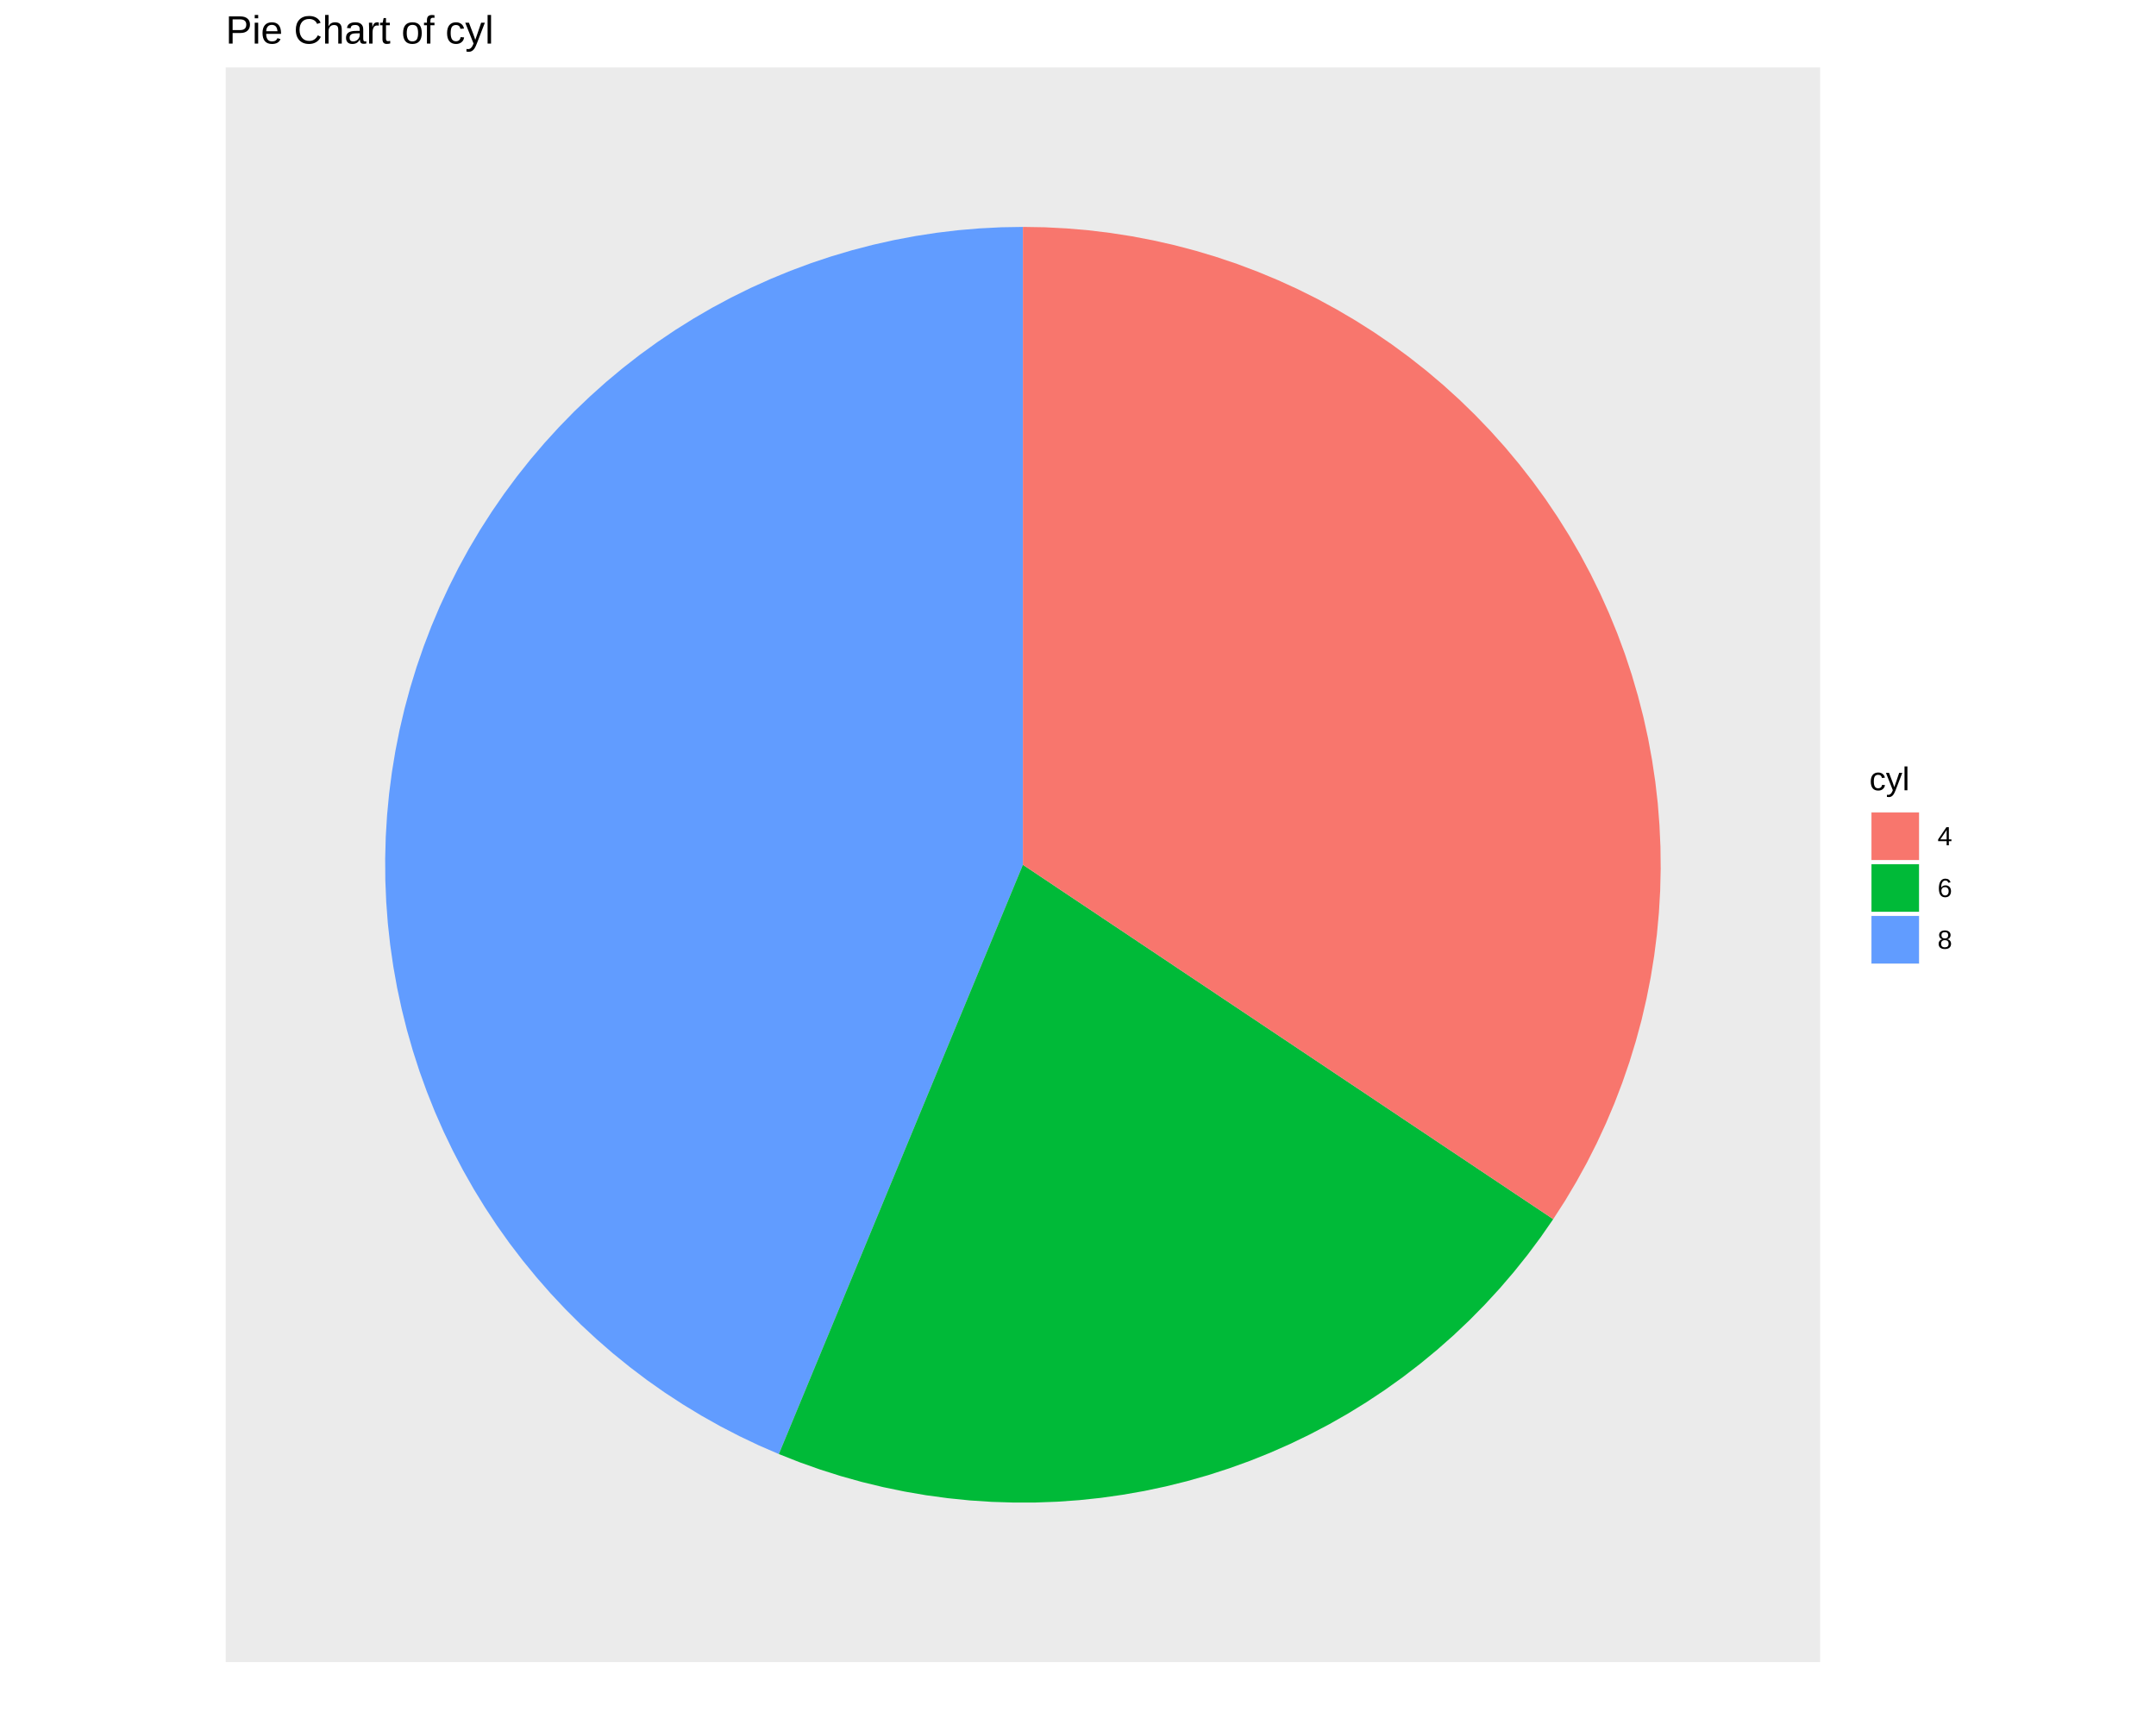
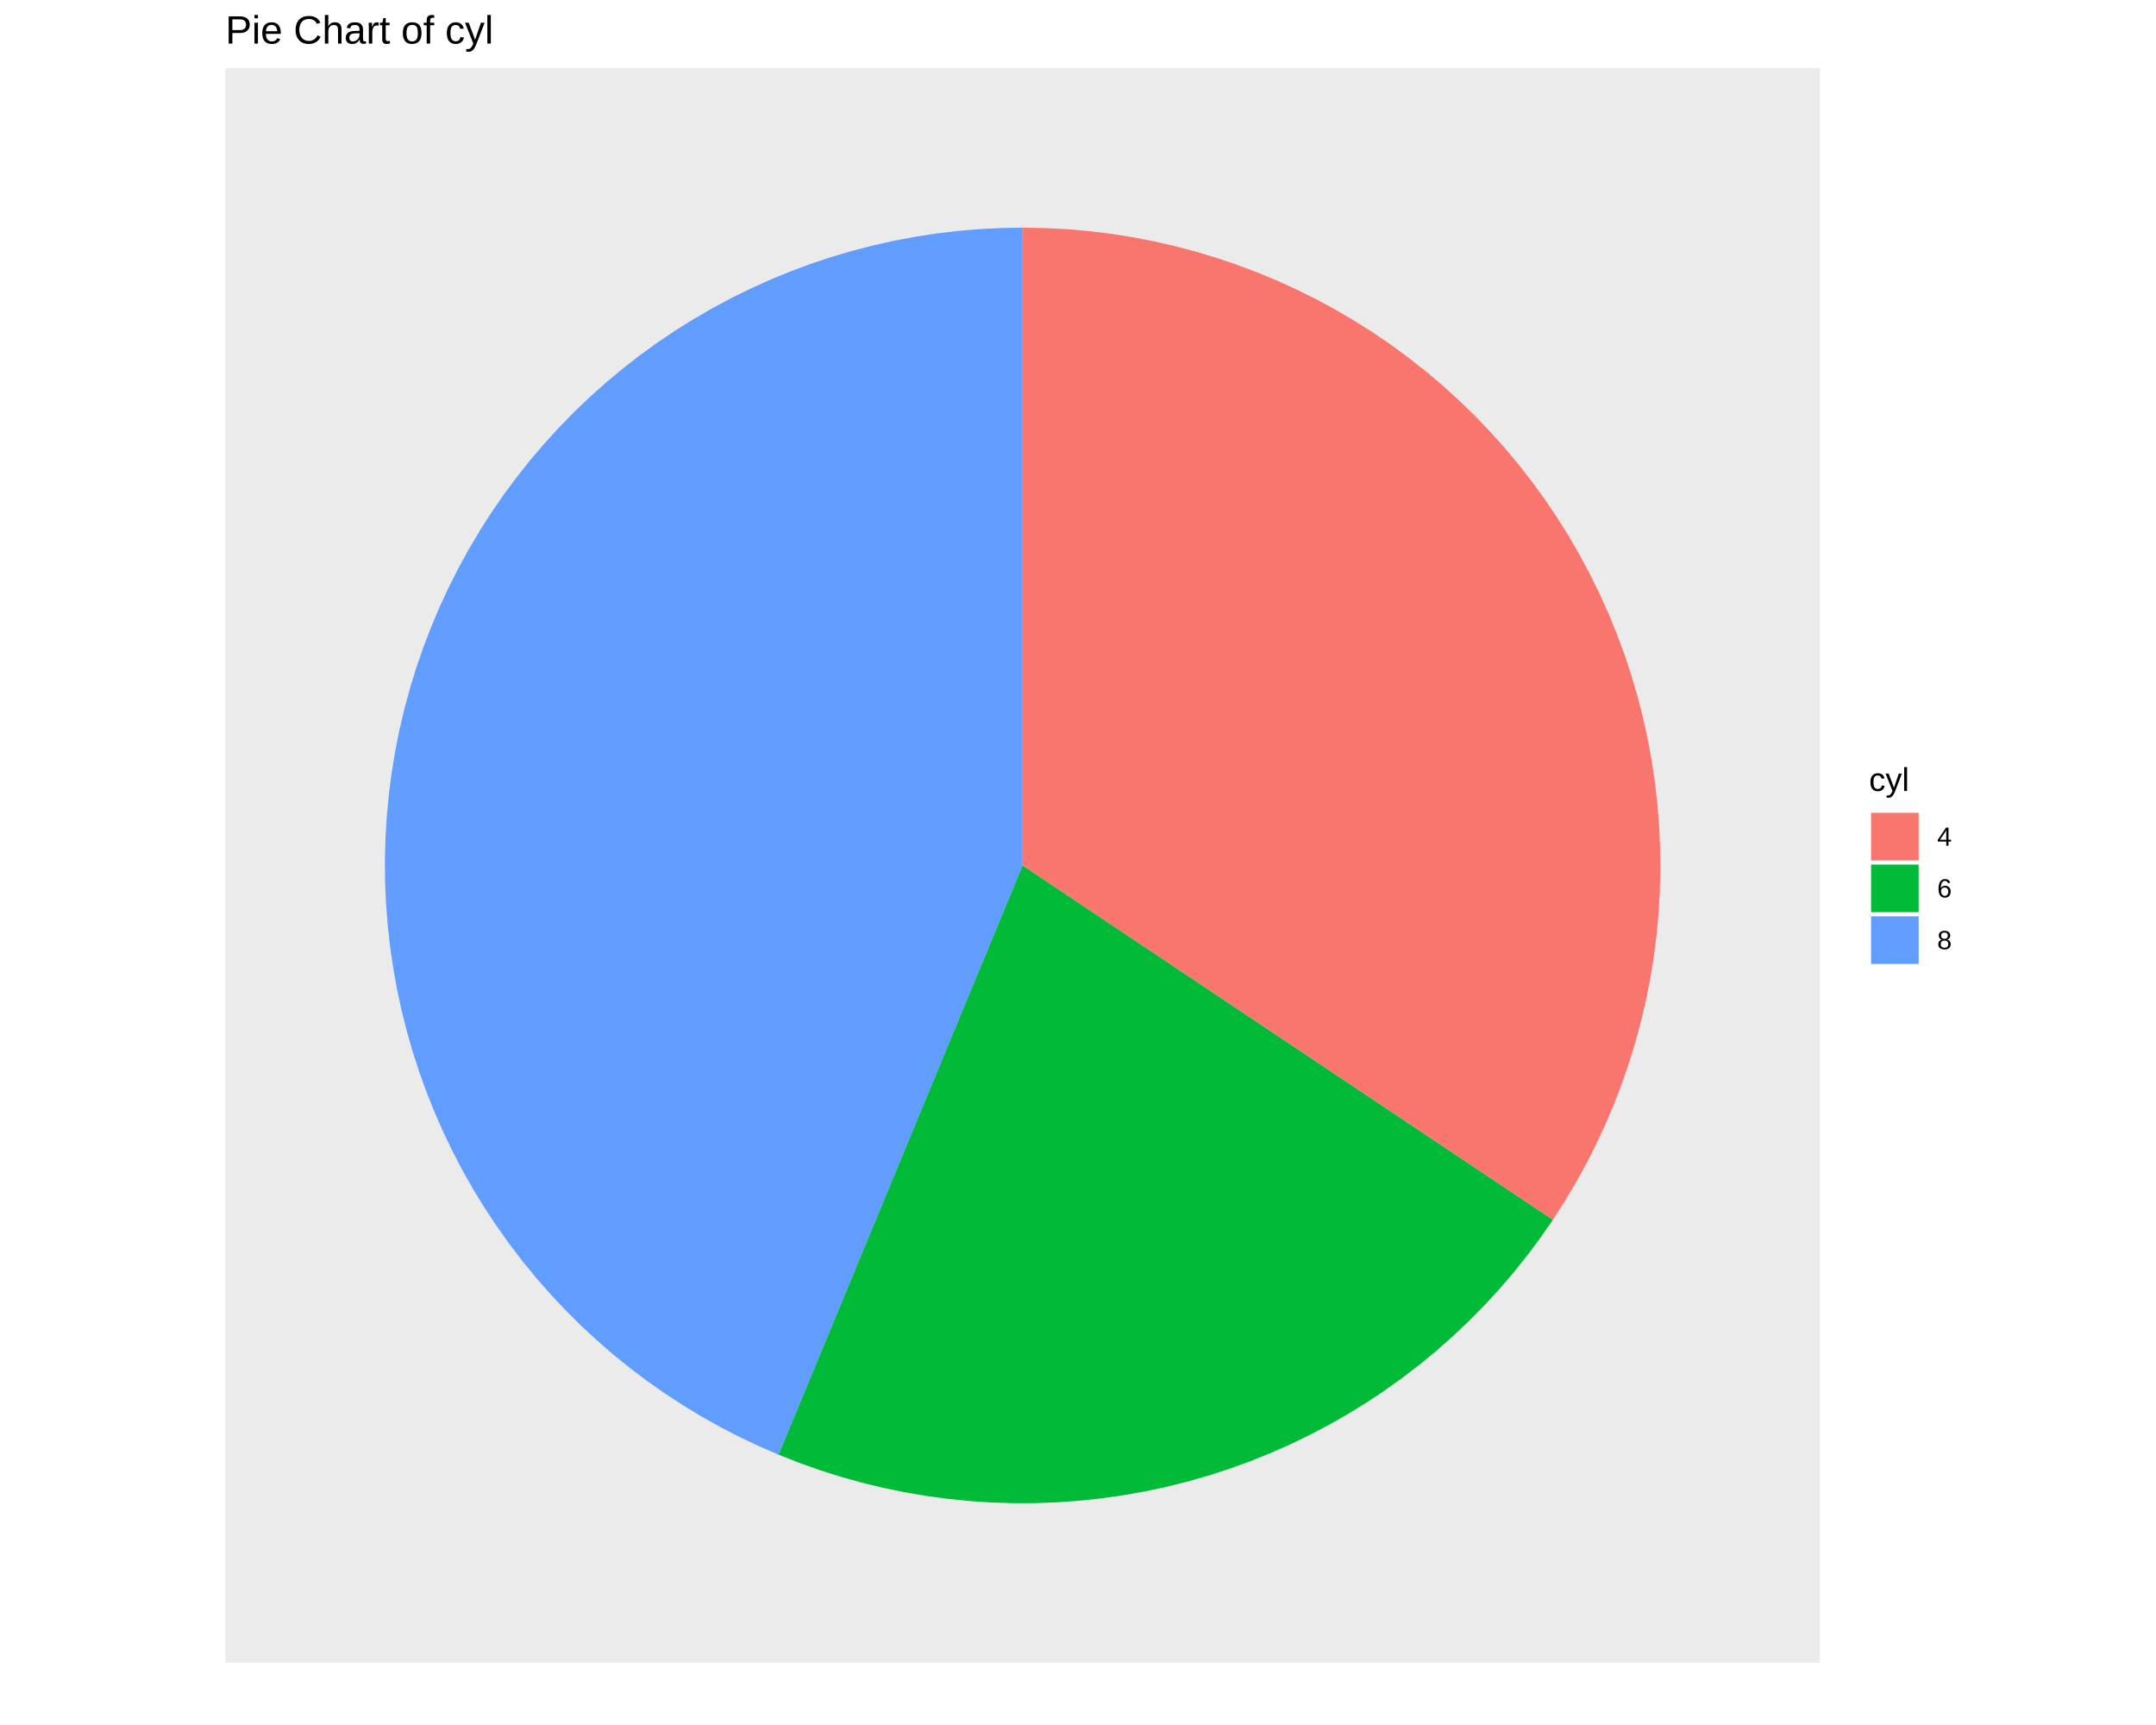
<svg xmlns="http://www.w3.org/2000/svg" viewBox="0 0 720.00 576.00">
  <defs>
    <style type="text/css">
    line, polyline, polygon, path, rect, circle {
      fill: none;
      stroke: #000000;
      stroke-linecap: round;
      stroke-linejoin: round;
      stroke-miterlimit: 10.00;
    }
  </style>
  </defs>
  <rect width="100%" height="100%" style="stroke: none; fill: #FFFFFF;" />
  <defs>
-     <clipPath id="cpNTcuMTF8NjYyLjg5fDU3Ni4wMHwwLjAw">
-       <rect x="57.11" y="0.00" width="605.79" height="576.00" />
+     <clipPath id="cpNTcuMjN8NjYyLjc3fDU3Ni4wMHwwLjAw">
+       <rect x="57.23" y="0.00" width="605.54" height="576.00" />
    </clipPath>
  </defs>
-   <rect x="57.11" y="0.00" width="605.79" height="576.00" style="stroke-width: 1.07; stroke: #FFFFFF; fill: #FFFFFF;" clip-path="url(#cpNTcuMTF8NjYyLjg5fDU3Ni4wMHwwLjAw)" />
+   <rect x="57.23" y="0.00" width="605.54" height="576.00" style="stroke-width: 1.07; stroke: #FFFFFF; fill: #FFFFFF;" clip-path="url(#cpNTcuMjN8NjYyLjc3fDU3Ni4wMHwwLjAw)" />
  <defs>
    <clipPath id="cpMC4wMHw3MjAuMDB8NTc2LjAwfDAuMDA=">
      <rect x="0.00" y="0.00" width="720.00" height="576.00" />
    </clipPath>
  </defs>
  <defs>
-     <clipPath id="cpNzUuMzd8NjA3Ljg1fDU1NC45OXwyMi41Mg==">
-       <rect x="75.37" y="22.52" width="532.47" height="532.47" />
+     <clipPath id="cpNzUuMjl8NjA3LjcyfDU1NS4yMHwyMi43Nw==">
+       <rect x="75.29" y="22.77" width="532.43" height="532.43" />
    </clipPath>
  </defs>
-   <rect x="75.37" y="22.52" width="532.47" height="532.47" style="stroke-width: 1.07; stroke: none; fill: #EBEBEB;" clip-path="url(#cpNzUuMzd8NjA3Ljg1fDU1NC45OXwyMi41Mg==)" />
-   <polygon points="341.61,288.76 341.61,281.41 341.61,274.07 341.61,266.72 341.61,259.38 341.61,252.04 341.61,244.69 341.61,237.35 341.61,230.00 341.61,222.66 341.61,215.31 341.61,207.97 341.61,200.62 341.61,193.28 341.61,185.94 341.61,178.59 341.61,171.25 341.61,163.90 341.61,156.56 341.61,149.21 341.61,141.87 341.61,134.52 341.61,127.18 341.61,119.84 341.61,112.49 341.61,105.15 341.61,97.80 341.61,90.46 341.61,83.11 341.61,75.77 334.38,75.89 327.16,76.26 319.96,76.87 312.79,77.73 305.64,78.83 298.54,80.17 291.49,81.75 284.49,83.57 277.56,85.63 270.71,87.92 263.93,90.44 257.25,93.19 250.66,96.16 244.18,99.36 237.81,102.77 231.56,106.40 225.43,110.24 219.44,114.29 213.59,118.53 207.89,122.97 202.34,127.61 196.96,132.43 191.74,137.42 186.69,142.60 181.82,147.94 177.13,153.44 172.63,159.10 168.33,164.91 164.23,170.86 160.33,176.94 156.64,183.16 153.16,189.50 149.91,195.95 146.87,202.50 144.05,209.16 141.47,215.91 139.11,222.74 136.99,229.65 135.10,236.63 133.45,243.67 132.04,250.76 130.87,257.89 129.94,265.06 129.26,272.25 128.82,279.47 128.63,286.69 128.68,293.92 128.98,301.14 129.52,308.35 130.31,315.53 131.34,322.69 132.61,329.80 134.13,336.87 135.88,343.88 137.87,350.83 140.09,357.71 142.55,364.51 145.23,371.22 148.14,377.83 151.28,384.35 154.63,390.75 158.20,397.04 161.98,403.20 165.96,409.23 170.15,415.12 174.54,420.86 179.12,426.45 183.88,431.89 188.83,437.16 193.95,442.26 199.25,447.18 204.70,451.92 210.32,456.47 216.08,460.83 221.99,464.99 228.04,468.94 234.22,472.69 240.52,476.23 246.94,479.55 253.47,482.66 260.10,485.53 262.91,478.75 265.72,471.96 268.53,465.18 271.34,458.39 274.15,451.61 276.97,444.82 279.78,438.04 282.59,431.25 285.40,424.47 288.21,417.68 291.02,410.89 293.83,404.11 296.64,397.32 299.45,390.54 302.26,383.75 305.07,376.97 307.88,370.18 310.69,363.40 313.50,356.61 316.31,349.83 319.12,343.04 321.94,336.26 324.75,329.47 327.56,322.68 330.37,315.90 333.18,309.11 335.99,302.33 338.80,295.54 341.61,288.76 341.61,288.76 " style="stroke-width: 1.07; stroke: none; fill: #619CFF;" clip-path="url(#cpNzUuMzd8NjA3Ljg1fDU1NC45OXwyMi41Mg==)" />
-   <polygon points="341.61,288.76 338.80,295.54 335.99,302.33 333.18,309.11 330.37,315.90 327.56,322.68 324.75,329.47 321.94,336.26 319.12,343.04 316.31,349.83 313.50,356.61 310.69,363.40 307.88,370.18 305.07,376.97 302.26,383.75 299.45,390.54 296.64,397.32 293.83,404.11 291.02,410.89 288.21,417.68 285.40,424.47 282.59,431.25 279.78,438.04 276.97,444.82 274.15,451.61 271.34,458.39 268.53,465.18 265.72,471.96 262.91,478.75 260.10,485.53 266.91,488.22 273.81,490.67 280.78,492.88 287.83,494.85 294.94,496.57 302.11,498.05 309.32,499.29 316.58,500.27 323.86,501.01 331.16,501.49 338.47,501.72 345.79,501.71 353.10,501.44 360.40,500.92 367.68,500.15 374.93,499.12 382.14,497.86 389.30,496.34 396.40,494.58 403.44,492.58 410.40,490.33 417.29,487.85 424.08,485.13 430.78,482.18 437.37,479.00 443.85,475.60 450.21,471.98 456.44,468.14 462.53,464.09 468.49,459.83 474.29,455.37 479.93,450.72 485.42,445.87 490.73,440.84 495.87,435.62 500.82,430.24 505.59,424.68 510.16,418.97 514.53,413.10 518.70,407.09 512.60,403.01 506.49,398.93 500.38,394.85 494.28,390.77 488.17,386.69 482.06,382.61 475.96,378.53 469.85,374.45 463.74,370.36 457.64,366.28 451.53,362.20 445.42,358.12 439.32,354.04 433.21,349.96 427.10,345.88 421.00,341.80 414.89,337.72 408.78,333.64 402.68,329.56 396.57,325.48 390.46,321.40 384.36,317.32 378.25,313.24 372.14,309.16 366.04,305.08 359.93,301.00 353.82,296.92 347.72,292.84 341.61,288.76 341.61,288.76 " style="stroke-width: 1.07; stroke: none; fill: #00BA38;" clip-path="url(#cpNzUuMzd8NjA3Ljg1fDU1NC45OXwyMi41Mg==)" />
-   <polygon points="341.61,288.76 347.72,292.84 353.82,296.92 359.93,301.00 366.04,305.08 372.14,309.16 378.25,313.24 384.36,317.32 390.46,321.40 396.57,325.48 402.68,329.56 408.78,333.64 414.89,337.72 421.00,341.80 427.10,345.88 433.21,349.96 439.32,354.04 445.42,358.12 451.53,362.20 457.64,366.28 463.74,370.36 469.85,374.45 475.96,378.53 482.06,382.61 488.17,386.69 494.28,390.77 500.38,394.85 506.49,398.93 512.60,403.01 518.70,407.09 522.66,400.95 526.39,394.68 529.92,388.28 533.22,381.77 536.29,375.15 539.14,368.42 541.75,361.60 544.13,354.70 546.27,347.72 548.18,340.67 549.83,333.56 551.25,326.40 552.41,319.19 553.33,311.95 554.00,304.67 554.42,297.39 554.59,290.09 554.51,282.78 554.18,275.49 553.61,268.21 552.78,260.96 551.70,253.74 550.38,246.55 548.81,239.42 546.99,232.35 544.94,225.34 542.65,218.41 540.12,211.56 537.35,204.80 534.36,198.14 531.14,191.59 527.70,185.15 524.04,178.83 520.16,172.64 516.08,166.59 511.79,160.68 507.30,154.93 502.62,149.33 497.74,143.89 492.68,138.62 487.45,133.53 482.04,128.62 476.47,123.90 470.74,119.38 464.86,115.05 458.83,110.93 452.67,107.02 446.37,103.32 439.96,99.83 433.42,96.57 426.78,93.54 420.04,90.74 413.21,88.16 406.29,85.83 399.30,83.73 392.23,81.87 385.11,80.26 377.94,78.89 370.73,77.77 363.48,76.89 356.20,76.27 348.91,75.89 341.61,75.77 341.61,83.11 341.61,90.46 341.61,97.80 341.61,105.15 341.61,112.49 341.61,119.84 341.61,127.18 341.61,134.52 341.61,141.87 341.61,149.21 341.61,156.56 341.61,163.90 341.61,171.25 341.61,178.59 341.61,185.94 341.61,193.28 341.61,200.62 341.61,207.97 341.61,215.31 341.61,222.66 341.61,230.00 341.61,237.35 341.61,244.69 341.61,252.04 341.61,259.38 341.61,266.72 341.61,274.07 341.61,281.41 341.61,288.76 341.61,288.76 " style="stroke-width: 1.07; stroke: none; fill: #F8766D;" clip-path="url(#cpNzUuMzd8NjA3Ljg1fDU1NC45OXwyMi41Mg==)" />
+   <rect x="75.29" y="22.77" width="532.43" height="532.43" style="stroke-width: 1.07; stroke: none; fill: #EBEBEB;" clip-path="url(#cpNzUuMjl8NjA3LjcyfDU1NS4yMHwyMi43Nw==)" />
+   <polygon points="341.51,288.98 341.51,281.64 341.51,274.30 341.51,266.95 341.51,259.61 341.51,252.27 341.51,244.92 341.51,237.58 341.51,230.23 341.51,222.89 341.51,215.55 341.51,208.20 341.51,200.86 341.51,193.51 341.51,186.17 341.51,178.83 341.51,171.48 341.51,164.14 341.51,156.80 341.51,149.45 341.51,142.11 341.51,134.76 341.51,127.42 341.51,120.08 341.51,112.73 341.51,105.39 341.51,98.05 341.51,90.70 341.51,83.36 341.51,76.01 334.28,76.14 327.06,76.50 319.86,77.12 312.69,77.97 305.54,79.07 298.44,80.41 291.39,82.00 284.39,83.81 277.47,85.87 270.61,88.16 263.84,90.68 257.15,93.43 250.57,96.41 244.09,99.60 237.72,103.02 231.47,106.65 225.34,110.48 219.35,114.53 213.50,118.77 207.80,123.22 202.25,127.85 196.87,132.67 191.65,137.66 186.60,142.84 181.73,148.18 177.04,153.68 172.55,159.34 168.25,165.14 164.14,171.09 160.25,177.18 156.56,183.39 153.08,189.73 149.82,196.18 146.78,202.74 143.97,209.40 141.38,216.14 139.02,222.98 136.90,229.88 135.01,236.86 133.36,243.90 131.95,250.99 130.79,258.12 129.86,265.29 129.18,272.48 128.74,279.69 128.55,286.92 128.60,294.15 128.90,301.37 129.44,308.57 130.23,315.76 131.26,322.91 132.53,330.03 134.04,337.09 135.79,344.11 137.78,351.05 140.01,357.93 142.46,364.73 145.15,371.44 148.06,378.05 151.19,384.57 154.54,390.97 158.11,397.25 161.89,403.41 165.88,409.44 170.06,415.33 174.45,421.08 179.03,426.67 183.79,432.10 188.74,437.37 193.86,442.47 199.16,447.39 204.61,452.13 210.23,456.68 215.99,461.04 221.90,465.20 227.95,469.15 234.13,472.90 240.43,476.44 246.85,479.76 253.38,482.86 260.01,485.74 262.82,478.96 265.63,472.17 268.44,465.39 271.25,458.60 274.06,451.82 276.87,445.03 279.68,438.25 282.49,431.47 285.30,424.68 288.11,417.90 290.92,411.11 293.73,404.33 296.54,397.54 299.35,390.76 302.16,383.97 304.97,377.19 307.78,370.40 310.59,363.62 313.40,356.83 316.21,350.05 319.02,343.26 321.84,336.48 324.65,329.69 327.46,322.91 330.27,316.12 333.08,309.34 335.89,302.55 338.70,295.77 341.51,288.98 341.51,288.98 " style="stroke-width: 1.07; stroke: none; fill: #619CFF;" clip-path="url(#cpNzUuMjl8NjA3LjcyfDU1NS4yMHwyMi43Nw==)" />
+   <polygon points="341.51,288.98 338.70,295.77 335.89,302.55 333.08,309.34 330.27,316.12 327.46,322.91 324.65,329.69 321.84,336.48 319.02,343.26 316.21,350.05 313.40,356.83 310.59,363.62 307.78,370.40 304.97,377.19 302.16,383.97 299.35,390.76 296.54,397.54 293.73,404.33 290.92,411.11 288.11,417.90 285.30,424.68 282.49,431.47 279.68,438.25 276.87,445.03 274.06,451.82 271.25,458.60 268.44,465.39 265.63,472.17 262.82,478.96 260.01,485.74 266.82,488.43 273.71,490.88 280.69,493.09 287.73,495.05 294.85,496.78 302.01,498.26 309.22,499.49 316.48,500.48 323.76,501.21 331.06,501.70 338.37,501.93 345.69,501.91 353.00,501.64 360.30,501.12 367.58,500.35 374.82,499.33 382.03,498.06 389.19,496.55 396.29,494.79 403.33,492.78 410.29,490.54 417.18,488.06 423.97,485.34 430.67,482.39 437.26,479.21 443.74,475.81 450.10,472.19 456.33,468.35 462.42,464.30 468.37,460.04 474.18,455.58 479.82,450.93 485.30,446.08 490.61,441.05 495.75,435.84 500.70,430.45 505.47,424.90 510.04,419.18 514.42,413.32 518.59,407.30 512.48,403.22 506.37,399.14 500.27,395.06 494.16,390.98 488.06,386.90 481.95,382.82 475.84,378.74 469.74,374.66 463.63,370.58 457.52,366.50 451.42,362.42 445.31,358.34 439.21,354.26 433.10,350.18 426.99,346.10 420.89,342.02 414.78,337.94 408.68,333.86 402.57,329.78 396.46,325.70 390.36,321.62 384.25,317.54 378.14,313.46 372.04,309.38 365.93,305.30 359.83,301.22 353.72,297.14 347.61,293.06 341.51,288.98 341.51,288.98 " style="stroke-width: 1.07; stroke: none; fill: #00BA38;" clip-path="url(#cpNzUuMjl8NjA3LjcyfDU1NS4yMHwyMi43Nw==)" />
+   <polygon points="341.51,288.98 347.61,293.06 353.72,297.14 359.83,301.22 365.93,305.30 372.04,309.38 378.14,313.46 384.25,317.54 390.36,321.62 396.46,325.70 402.57,329.78 408.68,333.86 414.78,337.94 420.89,342.02 426.99,346.10 433.10,350.18 439.21,354.26 445.31,358.34 451.42,362.42 457.52,366.50 463.63,370.58 469.74,374.66 475.84,378.74 481.95,382.82 488.06,386.90 494.16,390.98 500.27,395.06 506.37,399.14 512.48,403.22 518.59,407.30 522.54,401.17 526.28,394.89 529.80,388.50 533.10,381.99 536.17,375.36 539.02,368.64 541.63,361.82 544.01,354.92 546.15,347.94 548.06,340.89 549.71,333.78 551.13,326.62 552.29,319.41 553.21,312.17 553.88,304.90 554.30,297.61 554.47,290.31 554.39,283.01 554.06,275.72 553.48,268.44 552.66,261.19 551.58,253.97 550.26,246.79 548.69,239.65 546.87,232.58 544.82,225.58 542.53,218.64 540.00,211.80 537.24,205.04 534.24,198.38 531.02,191.83 527.58,185.39 523.92,179.07 520.05,172.88 515.96,166.83 511.67,160.92 507.18,155.16 502.50,149.56 497.63,144.13 492.57,138.86 487.33,133.77 481.93,128.86 476.36,124.15 470.63,119.62 464.75,115.29 458.72,111.17 452.56,107.26 446.26,103.56 439.85,100.08 433.31,96.82 426.67,93.78 419.93,90.98 413.10,88.41 406.18,86.07 399.19,83.97 392.13,82.12 385.01,80.50 377.84,79.14 370.62,78.01 363.37,77.14 356.10,76.51 348.81,76.14 341.51,76.01 341.51,83.36 341.51,90.70 341.51,98.05 341.51,105.39 341.51,112.73 341.51,120.08 341.51,127.42 341.51,134.76 341.51,142.11 341.51,149.45 341.51,156.80 341.51,164.14 341.51,171.48 341.51,178.83 341.51,186.17 341.51,193.51 341.51,200.86 341.51,208.20 341.51,215.55 341.51,222.89 341.51,230.23 341.51,237.58 341.51,244.92 341.51,252.27 341.51,259.61 341.51,266.95 341.51,274.30 341.51,281.64 341.51,288.98 341.51,288.98 " style="stroke-width: 1.07; stroke: none; fill: #F8766D;" clip-path="url(#cpNzUuMjl8NjA3LjcyfDU1NS4yMHwyMi43Nw==)" />
  <defs>
    <clipPath id="cpMC4wMHw3MjAuMDB8NTc2LjAwfDAuMDA=">
      <rect x="0.00" y="0.00" width="720.00" height="576.00" />
    </clipPath>
  </defs>
-   <rect x="618.80" y="249.60" width="38.61" height="78.33" style="stroke-width: 1.07; stroke: none; fill: #FFFFFF;" clip-path="url(#cpMC4wMHw3MjAuMDB8NTc2LjAwfDAuMDA=)" />
+   <rect x="618.68" y="249.92" width="38.61" height="78.12" style="stroke-width: 1.07; stroke: none; fill: #FFFFFF;" clip-path="url(#cpMC4wMHw3MjAuMDB8NTc2LjAwfDAuMDA=)" />
  <g clip-path="url(#cpMC4wMHw3MjAuMDB8NTc2LjAwfDAuMDA=)">
-     <text x="624.28" y="263.88" style="font-size: 11.00px; font-family: Liberation Sans;" textLength="13.44px" lengthAdjust="spacingAndGlyphs">cyl</text>
+     <text x="624.16" y="264.11" style="font-size: 11.00px; font-family: Liberation Sans;" textLength="13.44px" lengthAdjust="spacingAndGlyphs">cyl</text>
  </g>
-   <rect x="624.28" y="270.60" width="17.28" height="17.28" style="stroke-width: 1.07; stroke: #FFFFFF; fill: #F2F2F2;" clip-path="url(#cpMC4wMHw3MjAuMDB8NTc2LjAwfDAuMDA=)" />
-   <rect x="624.99" y="271.31" width="15.86" height="15.86" style="stroke-width: 1.07; stroke: none; stroke-linejoin: miter; fill: #F8766D;" clip-path="url(#cpMC4wMHw3MjAuMDB8NTc2LjAwfDAuMDA=)" />
-   <rect x="624.28" y="287.88" width="17.28" height="17.28" style="stroke-width: 1.07; stroke: #FFFFFF; fill: #F2F2F2;" clip-path="url(#cpMC4wMHw3MjAuMDB8NTc2LjAwfDAuMDA=)" />
-   <rect x="624.99" y="288.59" width="15.86" height="15.86" style="stroke-width: 1.07; stroke: none; stroke-linejoin: miter; fill: #00BA38;" clip-path="url(#cpMC4wMHw3MjAuMDB8NTc2LjAwfDAuMDA=)" />
-   <rect x="624.28" y="305.16" width="17.28" height="17.28" style="stroke-width: 1.07; stroke: #FFFFFF; fill: #F2F2F2;" clip-path="url(#cpMC4wMHw3MjAuMDB8NTc2LjAwfDAuMDA=)" />
-   <rect x="624.99" y="305.87" width="15.86" height="15.86" style="stroke-width: 1.07; stroke: none; stroke-linejoin: miter; fill: #619CFF;" clip-path="url(#cpMC4wMHw3MjAuMDB8NTc2LjAwfDAuMDA=)" />
+   <rect x="624.16" y="270.73" width="17.28" height="17.28" style="stroke-width: 1.07; stroke: #FFFFFF; fill: #F2F2F2;" clip-path="url(#cpMC4wMHw3MjAuMDB8NTc2LjAwfDAuMDA=)" />
+   <rect x="624.87" y="271.43" width="15.86" height="15.86" style="stroke-width: 1.07; stroke: none; stroke-linecap: square; stroke-linejoin: miter; fill: #F8766D;" clip-path="url(#cpMC4wMHw3MjAuMDB8NTc2LjAwfDAuMDA=)" />
+   <rect x="624.16" y="288.01" width="17.28" height="17.28" style="stroke-width: 1.07; stroke: #FFFFFF; fill: #F2F2F2;" clip-path="url(#cpMC4wMHw3MjAuMDB8NTc2LjAwfDAuMDA=)" />
+   <rect x="624.87" y="288.71" width="15.86" height="15.86" style="stroke-width: 1.07; stroke: none; stroke-linecap: square; stroke-linejoin: miter; fill: #00BA38;" clip-path="url(#cpMC4wMHw3MjAuMDB8NTc2LjAwfDAuMDA=)" />
+   <rect x="624.16" y="305.29" width="17.28" height="17.28" style="stroke-width: 1.07; stroke: #FFFFFF; fill: #F2F2F2;" clip-path="url(#cpMC4wMHw3MjAuMDB8NTc2LjAwfDAuMDA=)" />
+   <rect x="624.87" y="305.99" width="15.86" height="15.86" style="stroke-width: 1.07; stroke: none; stroke-linecap: square; stroke-linejoin: miter; fill: #619CFF;" clip-path="url(#cpMC4wMHw3MjAuMDB8NTc2LjAwfDAuMDA=)" />
  <g clip-path="url(#cpMC4wMHw3MjAuMDB8NTc2LjAwfDAuMDA=)">
-     <text x="647.04" y="282.26" style="font-size: 8.80px; font-family: Liberation Sans;" textLength="4.89px" lengthAdjust="spacingAndGlyphs">4</text>
+     <text x="646.92" y="282.39" style="font-size: 8.80px; font-family: Liberation Sans;" textLength="4.89px" lengthAdjust="spacingAndGlyphs">4</text>
  </g>
  <g clip-path="url(#cpMC4wMHw3MjAuMDB8NTc2LjAwfDAuMDA=)">
-     <text x="647.04" y="299.54" style="font-size: 8.80px; font-family: Liberation Sans;" textLength="4.89px" lengthAdjust="spacingAndGlyphs">6</text>
+     <text x="646.92" y="299.67" style="font-size: 8.80px; font-family: Liberation Sans;" textLength="4.89px" lengthAdjust="spacingAndGlyphs">6</text>
  </g>
  <g clip-path="url(#cpMC4wMHw3MjAuMDB8NTc2LjAwfDAuMDA=)">
-     <text x="647.04" y="316.82" style="font-size: 8.80px; font-family: Liberation Sans;" textLength="4.89px" lengthAdjust="spacingAndGlyphs">8</text>
+     <text x="646.92" y="316.95" style="font-size: 8.80px; font-family: Liberation Sans;" textLength="4.89px" lengthAdjust="spacingAndGlyphs">8</text>
  </g>
  <g clip-path="url(#cpMC4wMHw3MjAuMDB8NTc2LjAwfDAuMDA=)">
-     <text x="75.37" y="14.56" style="font-size: 13.20px; font-family: Liberation Sans;" textLength="89.38px" lengthAdjust="spacingAndGlyphs">Pie Chart of cyl</text>
+     <text x="75.29" y="14.56" style="font-size: 13.20px; font-family: Liberation Sans;" textLength="89.38px" lengthAdjust="spacingAndGlyphs">Pie Chart of cyl</text>
  </g>
</svg>
